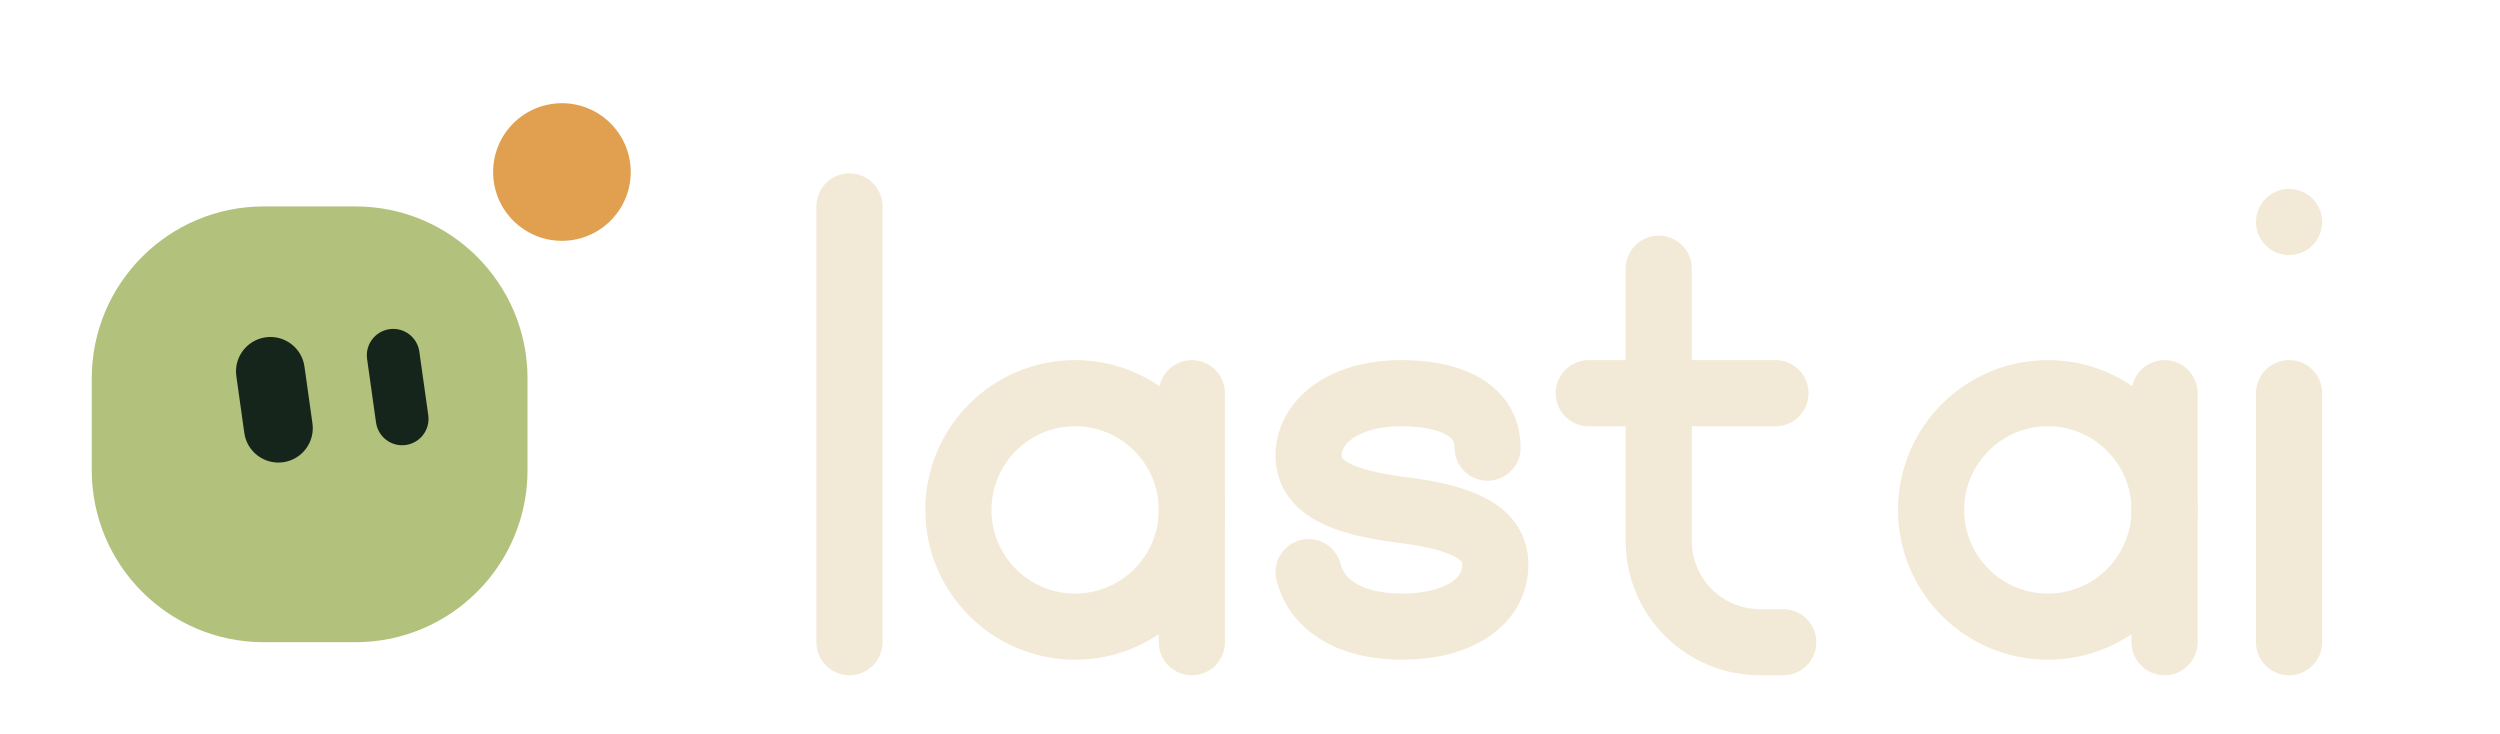
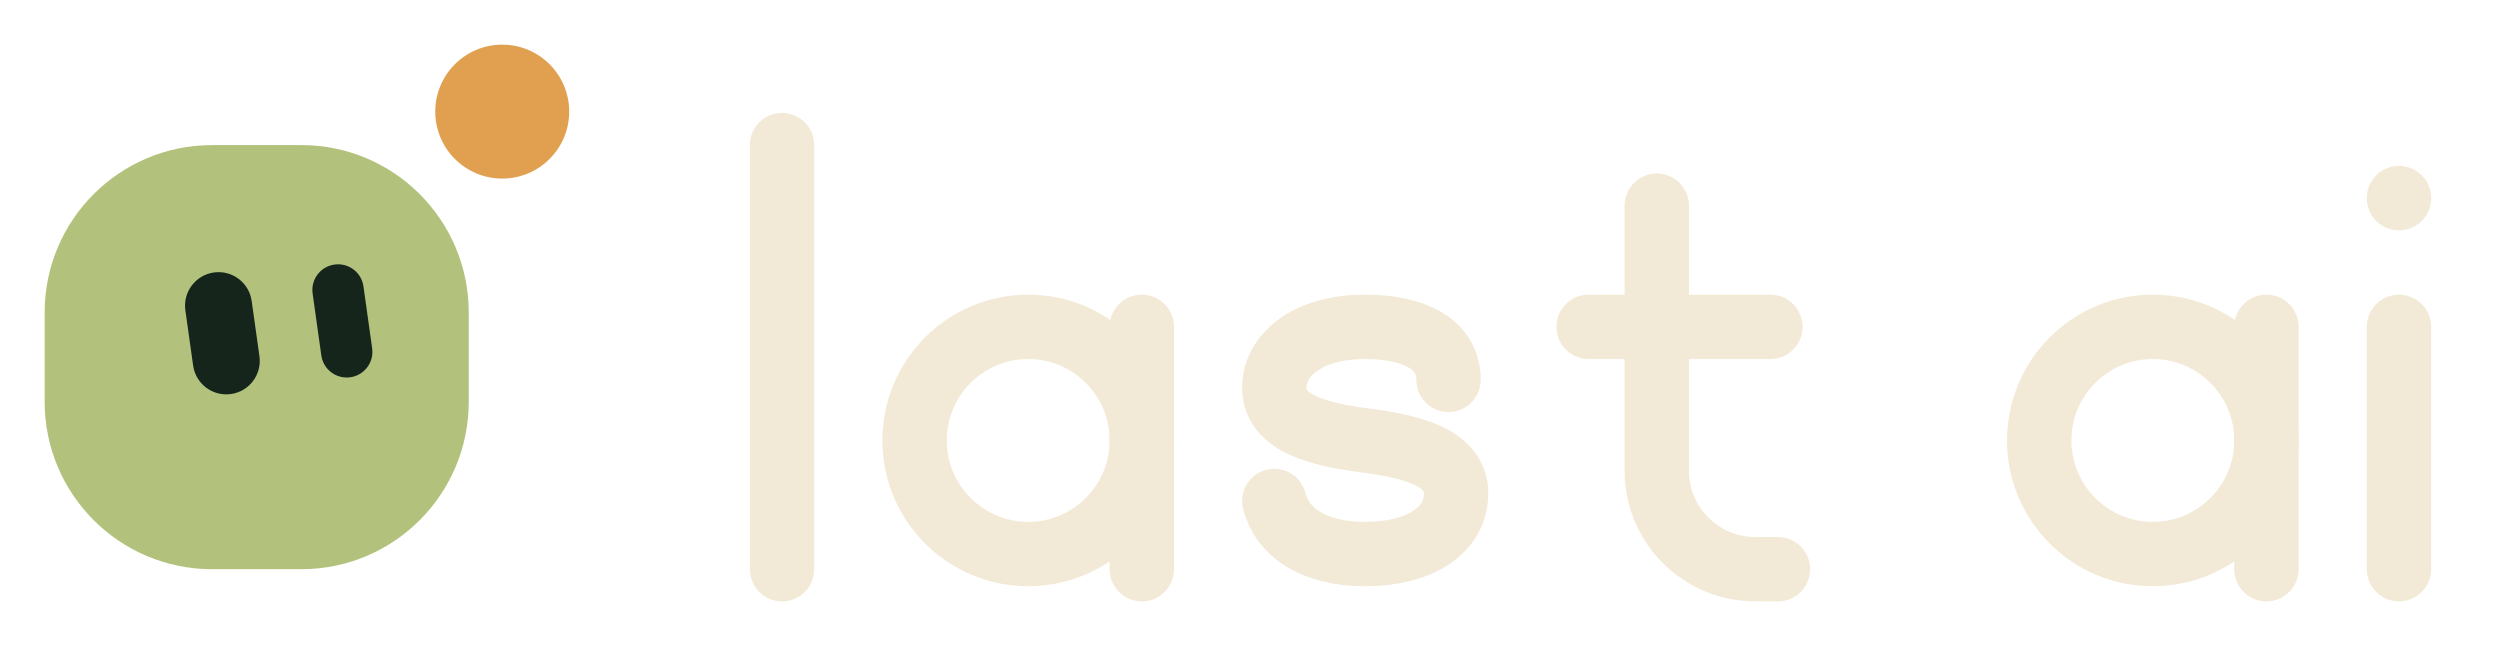
- <svg xmlns="http://www.w3.org/2000/svg" viewBox="0 0 218 64" width="218" height="64">
-   <g class="" style="transform-origin:27px 37px">
-     <rect x="8" y="18" width="38" height="38" rx="15" fill="#b2c27c" />
+ <svg xmlns="http://www.w3.org/2000/svg" viewBox="4 5 224 58" width="224" height="58">
+   <rect x="8" y="18" width="38" height="38" rx="15" fill="#b2c27c" />
+   <g transform="translate(2.4 -2) rotate(-8 27 37)" fill="#15251c">
+     <rect x="18.6" y="30.6" width="6" height="11" rx="3" />
+     <rect x="30.1" y="31.4" width="4.6" height="10.2" rx="2.3" />
  </g>
-   <g class="" style="transform-origin:27px 37px">
-     <g transform="translate(2.4 -2) rotate(-8 27 37)">
-       <rect x="18.6" y="30.6" width="6" height="11" rx="3" fill="#15251c" />
-       <rect x="30.1" y="31.4" width="4.6" height="10.2" rx="2.3" fill="#15251c" />
-     </g>
-   </g>
-   <circle class="" style="transform-origin:49px 15px" cx="49" cy="15" r="6" fill="#e0a050" />
-   <g transform="translate(70 12.57143) scale(0.6785714)">
-     <g fill="none" stroke="#f2ead6" stroke-width="8.5" stroke-linecap="round" stroke-linejoin="round">
-       <path d="M6 8V64" />
-       <circle cx="35" cy="47" r="15" />
-       <path d="M50 32V64" />
-       <path d="M88 39C88 34 83 32 77 32C69 32 65 36 65 40C65 44 69 46 77 47C85 48 89 50 89 54C89 59 84 62 77 62C70 62 66 59 65 55" />
-       <path d="M110 16V51A13 13 0 0 0 123 64H126M101 32H125" />
-     </g>
-     <g fill="none" stroke="#f2ead6" stroke-width="8.5" stroke-linecap="round" stroke-linejoin="round">
-       <circle cx="160" cy="47" r="15" />
-       <path d="M175 32V64" />
-       <path d="M191 32V64" />
-       <path d="M191 10V10" />
-     </g>
+   <circle cx="49" cy="15" r="6" fill="#e0a050" />
+   <g transform="translate(70 12.5714) scale(0.678571)" fill="none" stroke="#f2ead6" stroke-width="8.5" stroke-linecap="round" stroke-linejoin="round">
+     <path d="M6 8V64" />
+     <circle cx="38.5" cy="47" r="15" />
+     <path d="M53.5 32V64" />
+     <path d="M94 39C94 34 89 32 83 32C75 32 71 36 71 40C71 44 75 46 83 47C91 48 95 50 95 54C95 59 90 62 83 62C76 62 72 59 71 55" />
+     <path d="M121.5 16V51A13 13 0 0 0 134.5 64H137.5M112.5 32H136.5" />
+     <circle cx="187" cy="47" r="15" />
+     <path d="M202 32V64" />
+     <path d="M219.5 32V64" />
+     <path d="M219.5 15V15.01" />
  </g>
</svg>
